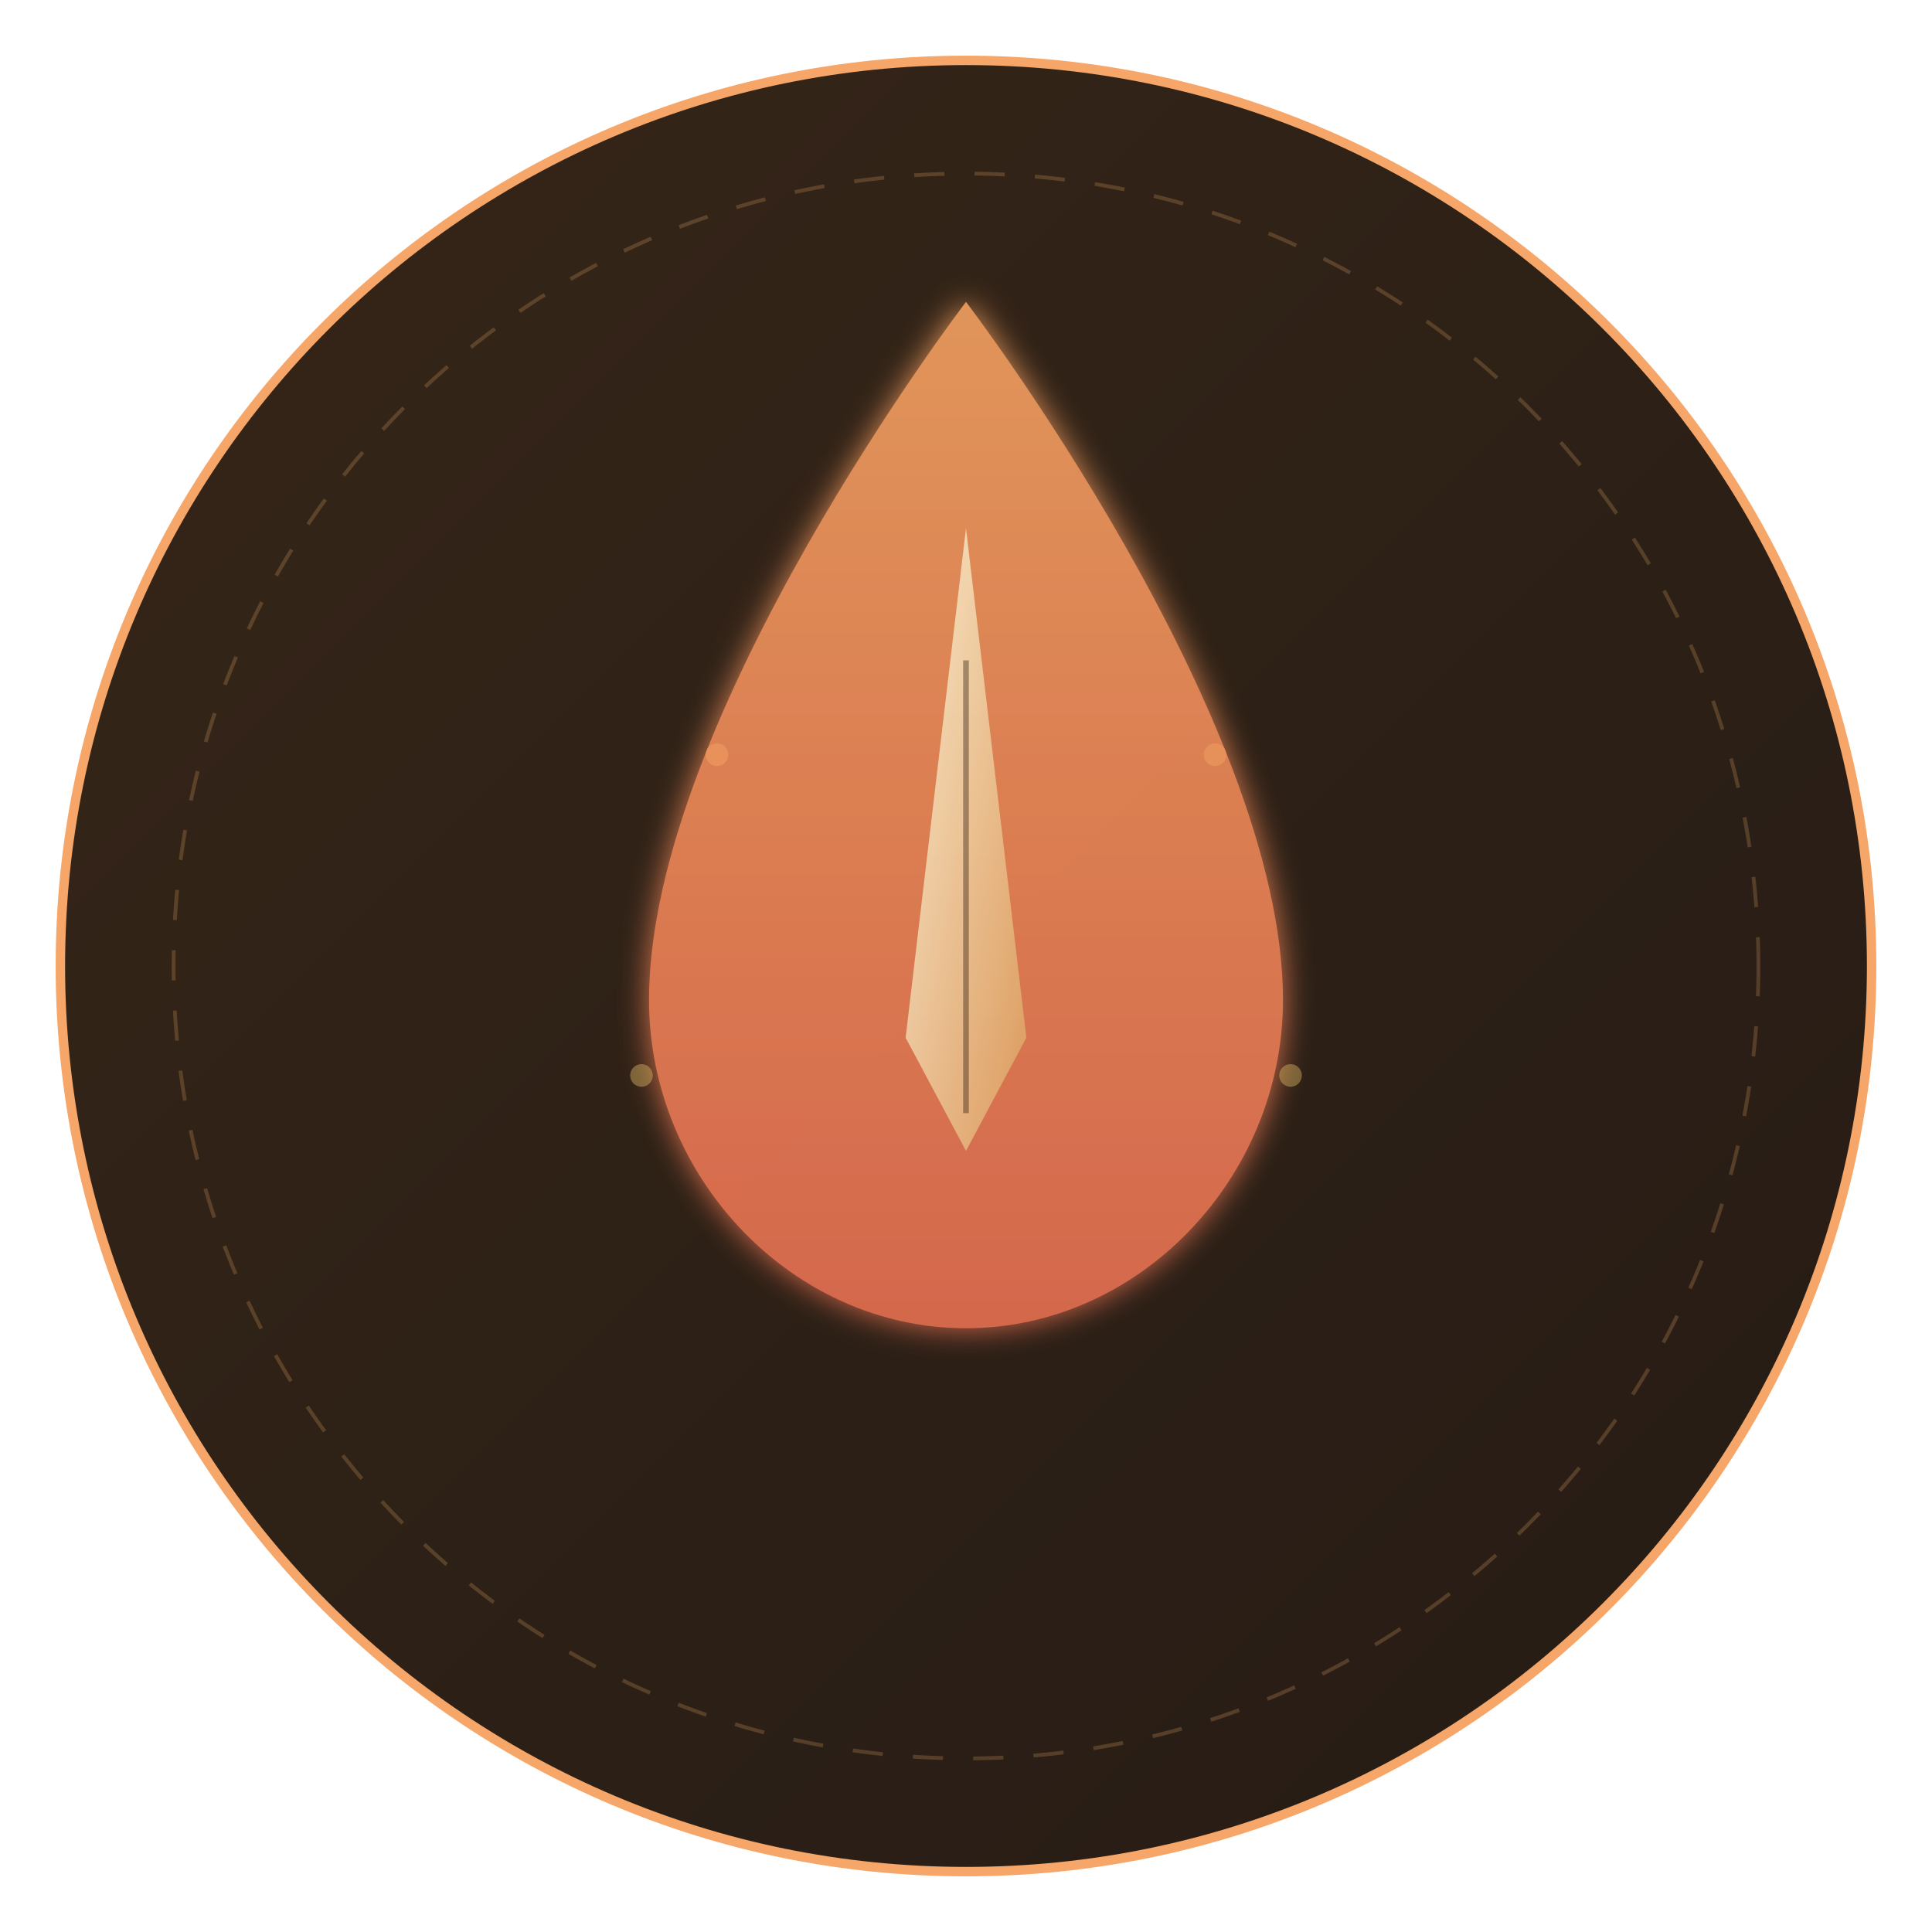
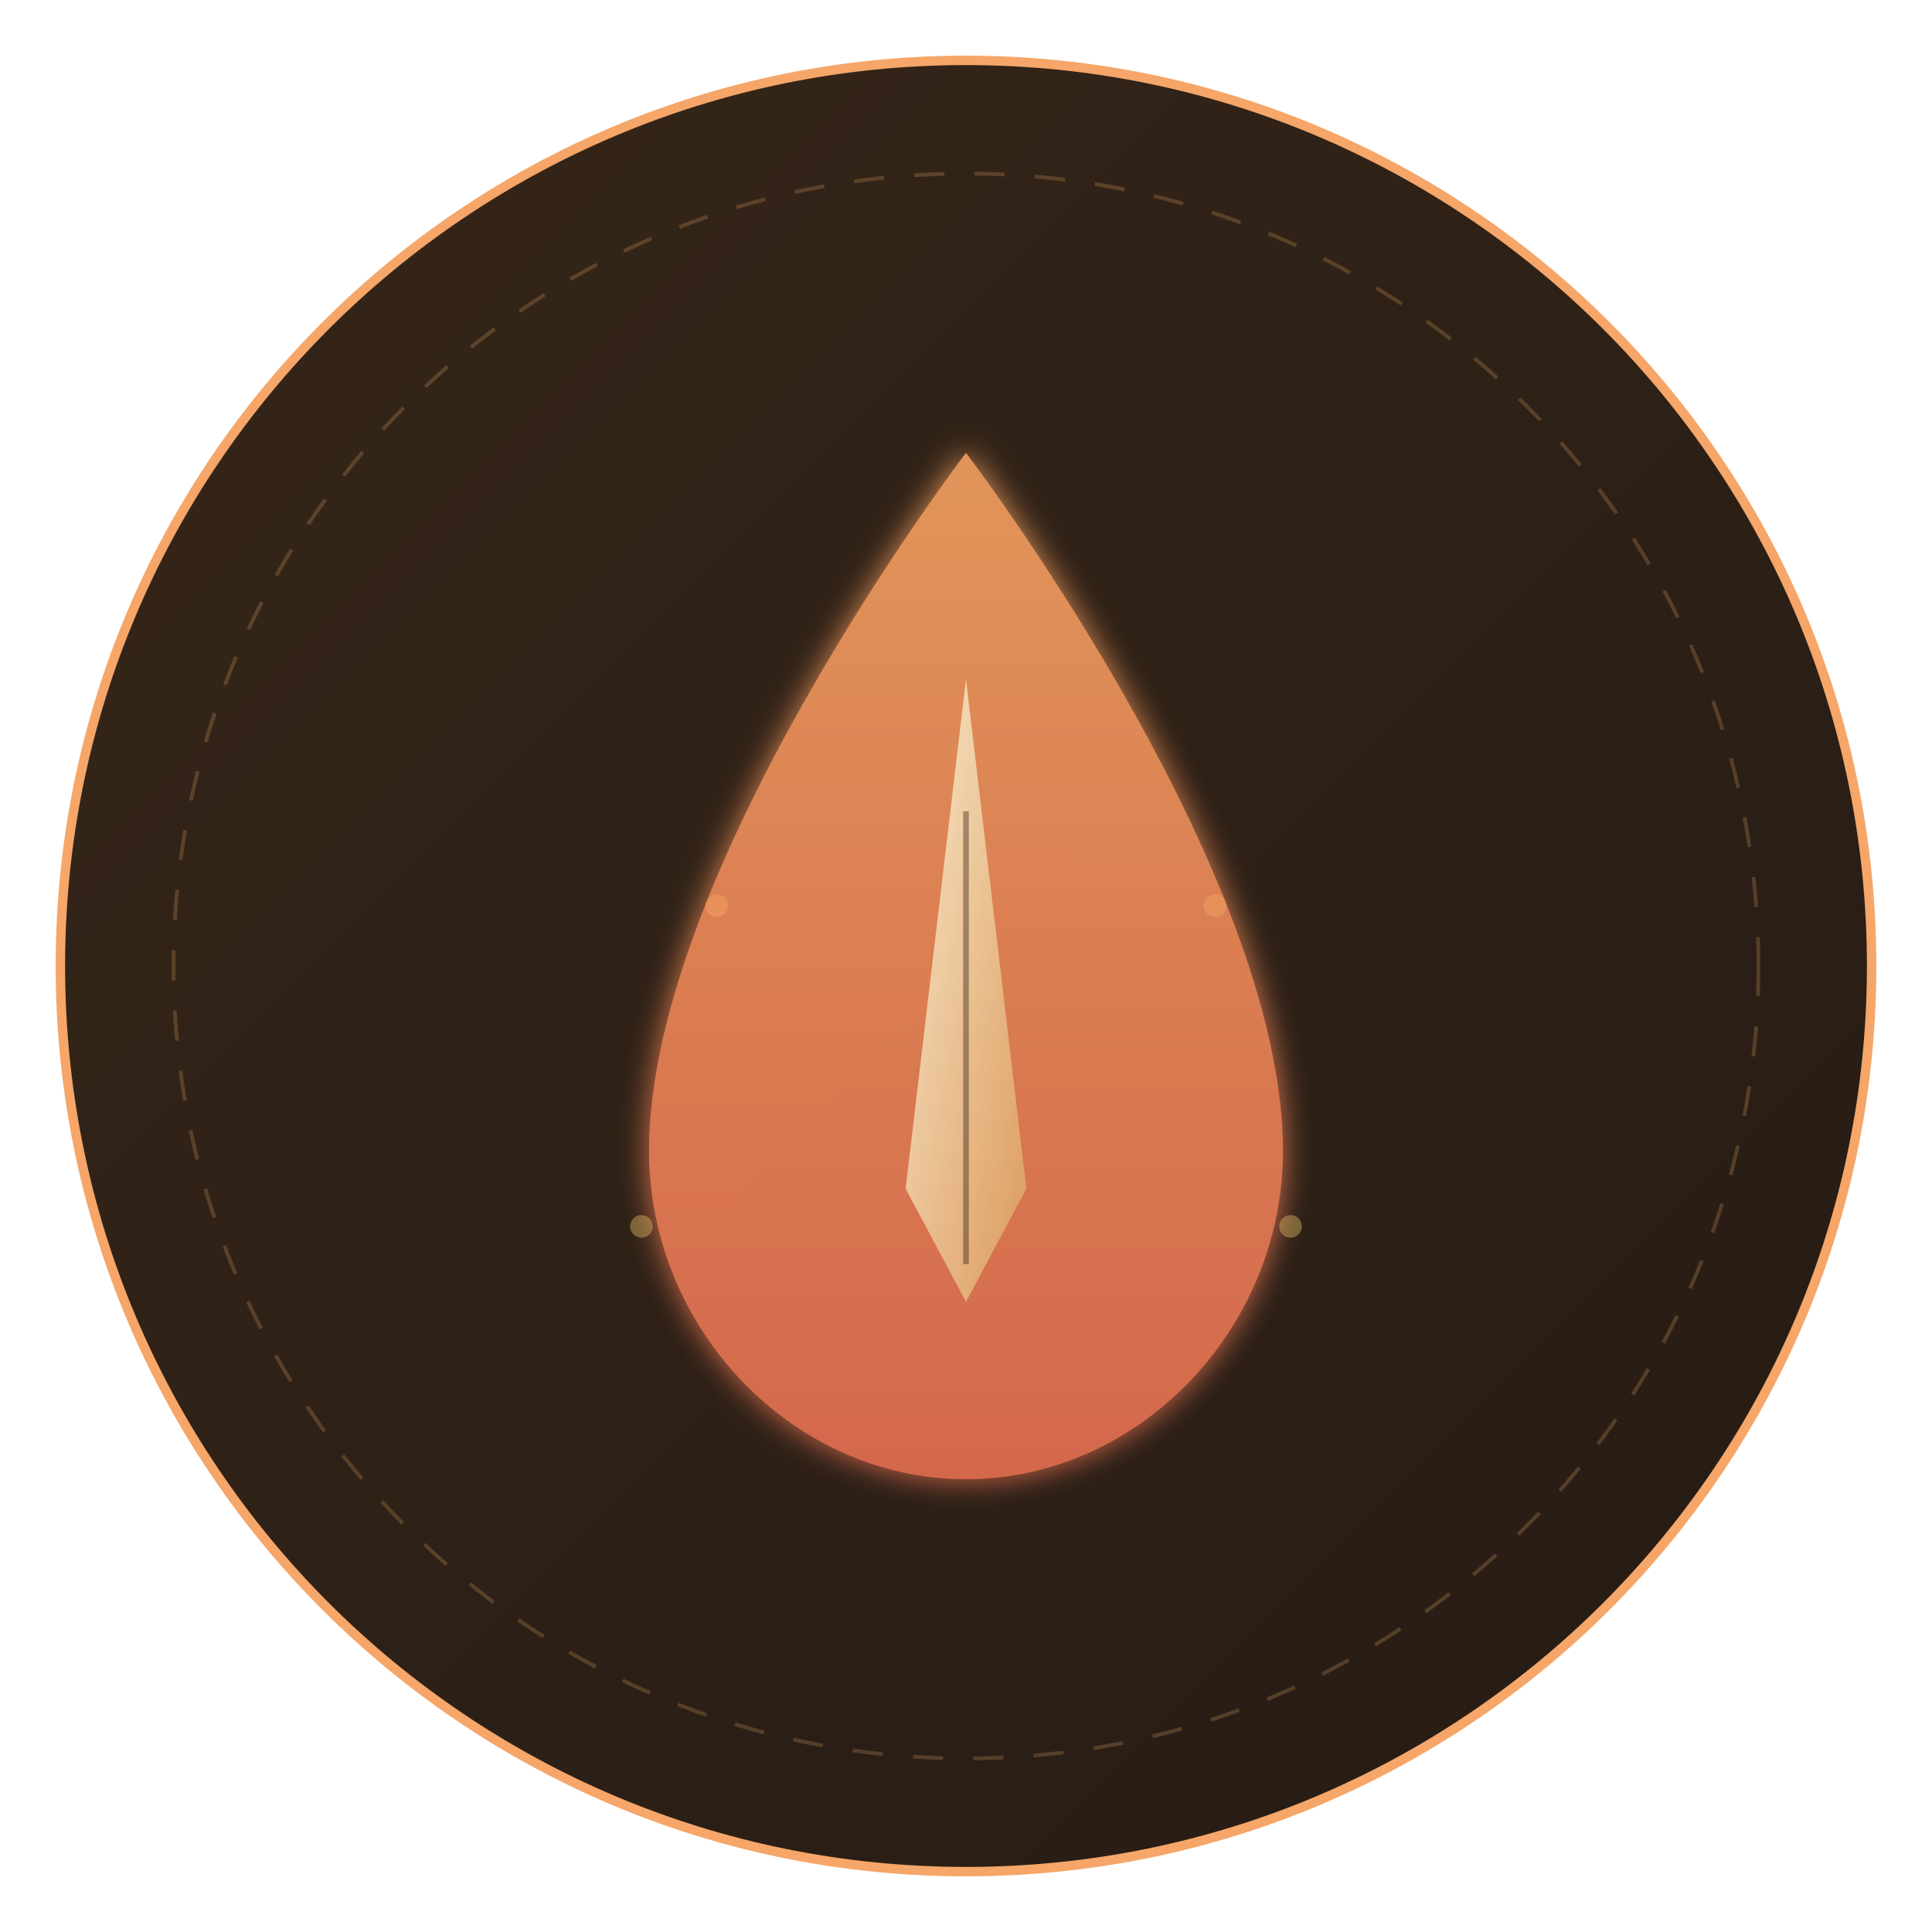
<svg xmlns="http://www.w3.org/2000/svg" viewBox="0 0 512 512" fill="none">
  <defs>
    <linearGradient id="bg" x1="0%" y1="0%" x2="100%" y2="100%">
      <stop offset="0%" stop-color="#2d1b0e" />
      <stop offset="100%" stop-color="#1a1008" />
    </linearGradient>
    <linearGradient id="drop" x1="0%" y1="0%" x2="0%" y2="100%">
      <stop offset="0%" stop-color="#f4a261" />
      <stop offset="100%" stop-color="#e76f51" />
    </linearGradient>
    <linearGradient id="nib" x1="0%" y1="0%" x2="100%" y2="100%">
      <stop offset="0%" stop-color="#fefae0" />
      <stop offset="100%" stop-color="#dda15e" />
    </linearGradient>
    <filter id="glow">
      <feGaussianBlur stdDeviation="4" result="blur" />
      <feMerge>
        <feMergeNode in="blur" />
        <feMergeNode in="SourceGraphic" />
      </feMerge>
    </filter>
  </defs>
  <circle cx="256" cy="256" r="240" fill="url(#bg)" stroke="#f4a261" stroke-width="2.5" opacity="0.95" />
  <circle cx="256" cy="256" r="210" fill="none" stroke="#dda15e" stroke-width="1" stroke-dasharray="8 8" opacity="0.25" />
-   <path d="M256 80 C256 80, 340 190, 340 265 C340 312, 302 352, 256 352 C210 352, 172 312, 172 265 C172 190, 256 80, 256 80Z" fill="url(#drop)" filter="url(#glow)" opacity="0.9" />
-   <path d="M256 140 L240 275 L256 305 L272 275 Z" fill="url(#nib)" opacity="0.85" />
-   <line x1="256" y1="175" x2="256" y2="295" stroke="#2d1b0e" stroke-width="1.5" opacity="0.4" />
-   <circle cx="190" cy="200" r="3" fill="#f4a261" opacity="0.5" />
-   <circle cx="322" cy="200" r="3" fill="#f4a261" opacity="0.5" />
-   <circle cx="170" cy="285" r="3" fill="#e9c46a" opacity="0.4" />
-   <circle cx="342" cy="285" r="3" fill="#e9c46a" opacity="0.4" />
+   <path d="M256 120 C256 120, 340 230, 340 305 C340 352, 302 392, 256 392 C210 392, 172 352, 172 305 C172 230, 256 120, 256 120Z" fill="url(#drop)" filter="url(#glow)" opacity="0.9" />
+   <path d="M256 180 L240 315 L256 345 L272 315 Z" fill="url(#nib)" opacity="0.85" />
+   <line x1="256" y1="215" x2="256" y2="335" stroke="#2d1b0e" stroke-width="1.5" opacity="0.4" />
+   <circle cx="190" cy="240" r="3" fill="#f4a261" opacity="0.5" />
+   <circle cx="322" cy="240" r="3" fill="#f4a261" opacity="0.5" />
+   <circle cx="170" cy="325" r="3" fill="#e9c46a" opacity="0.4" />
+   <circle cx="342" cy="325" r="3" fill="#e9c46a" opacity="0.4" />
</svg>
